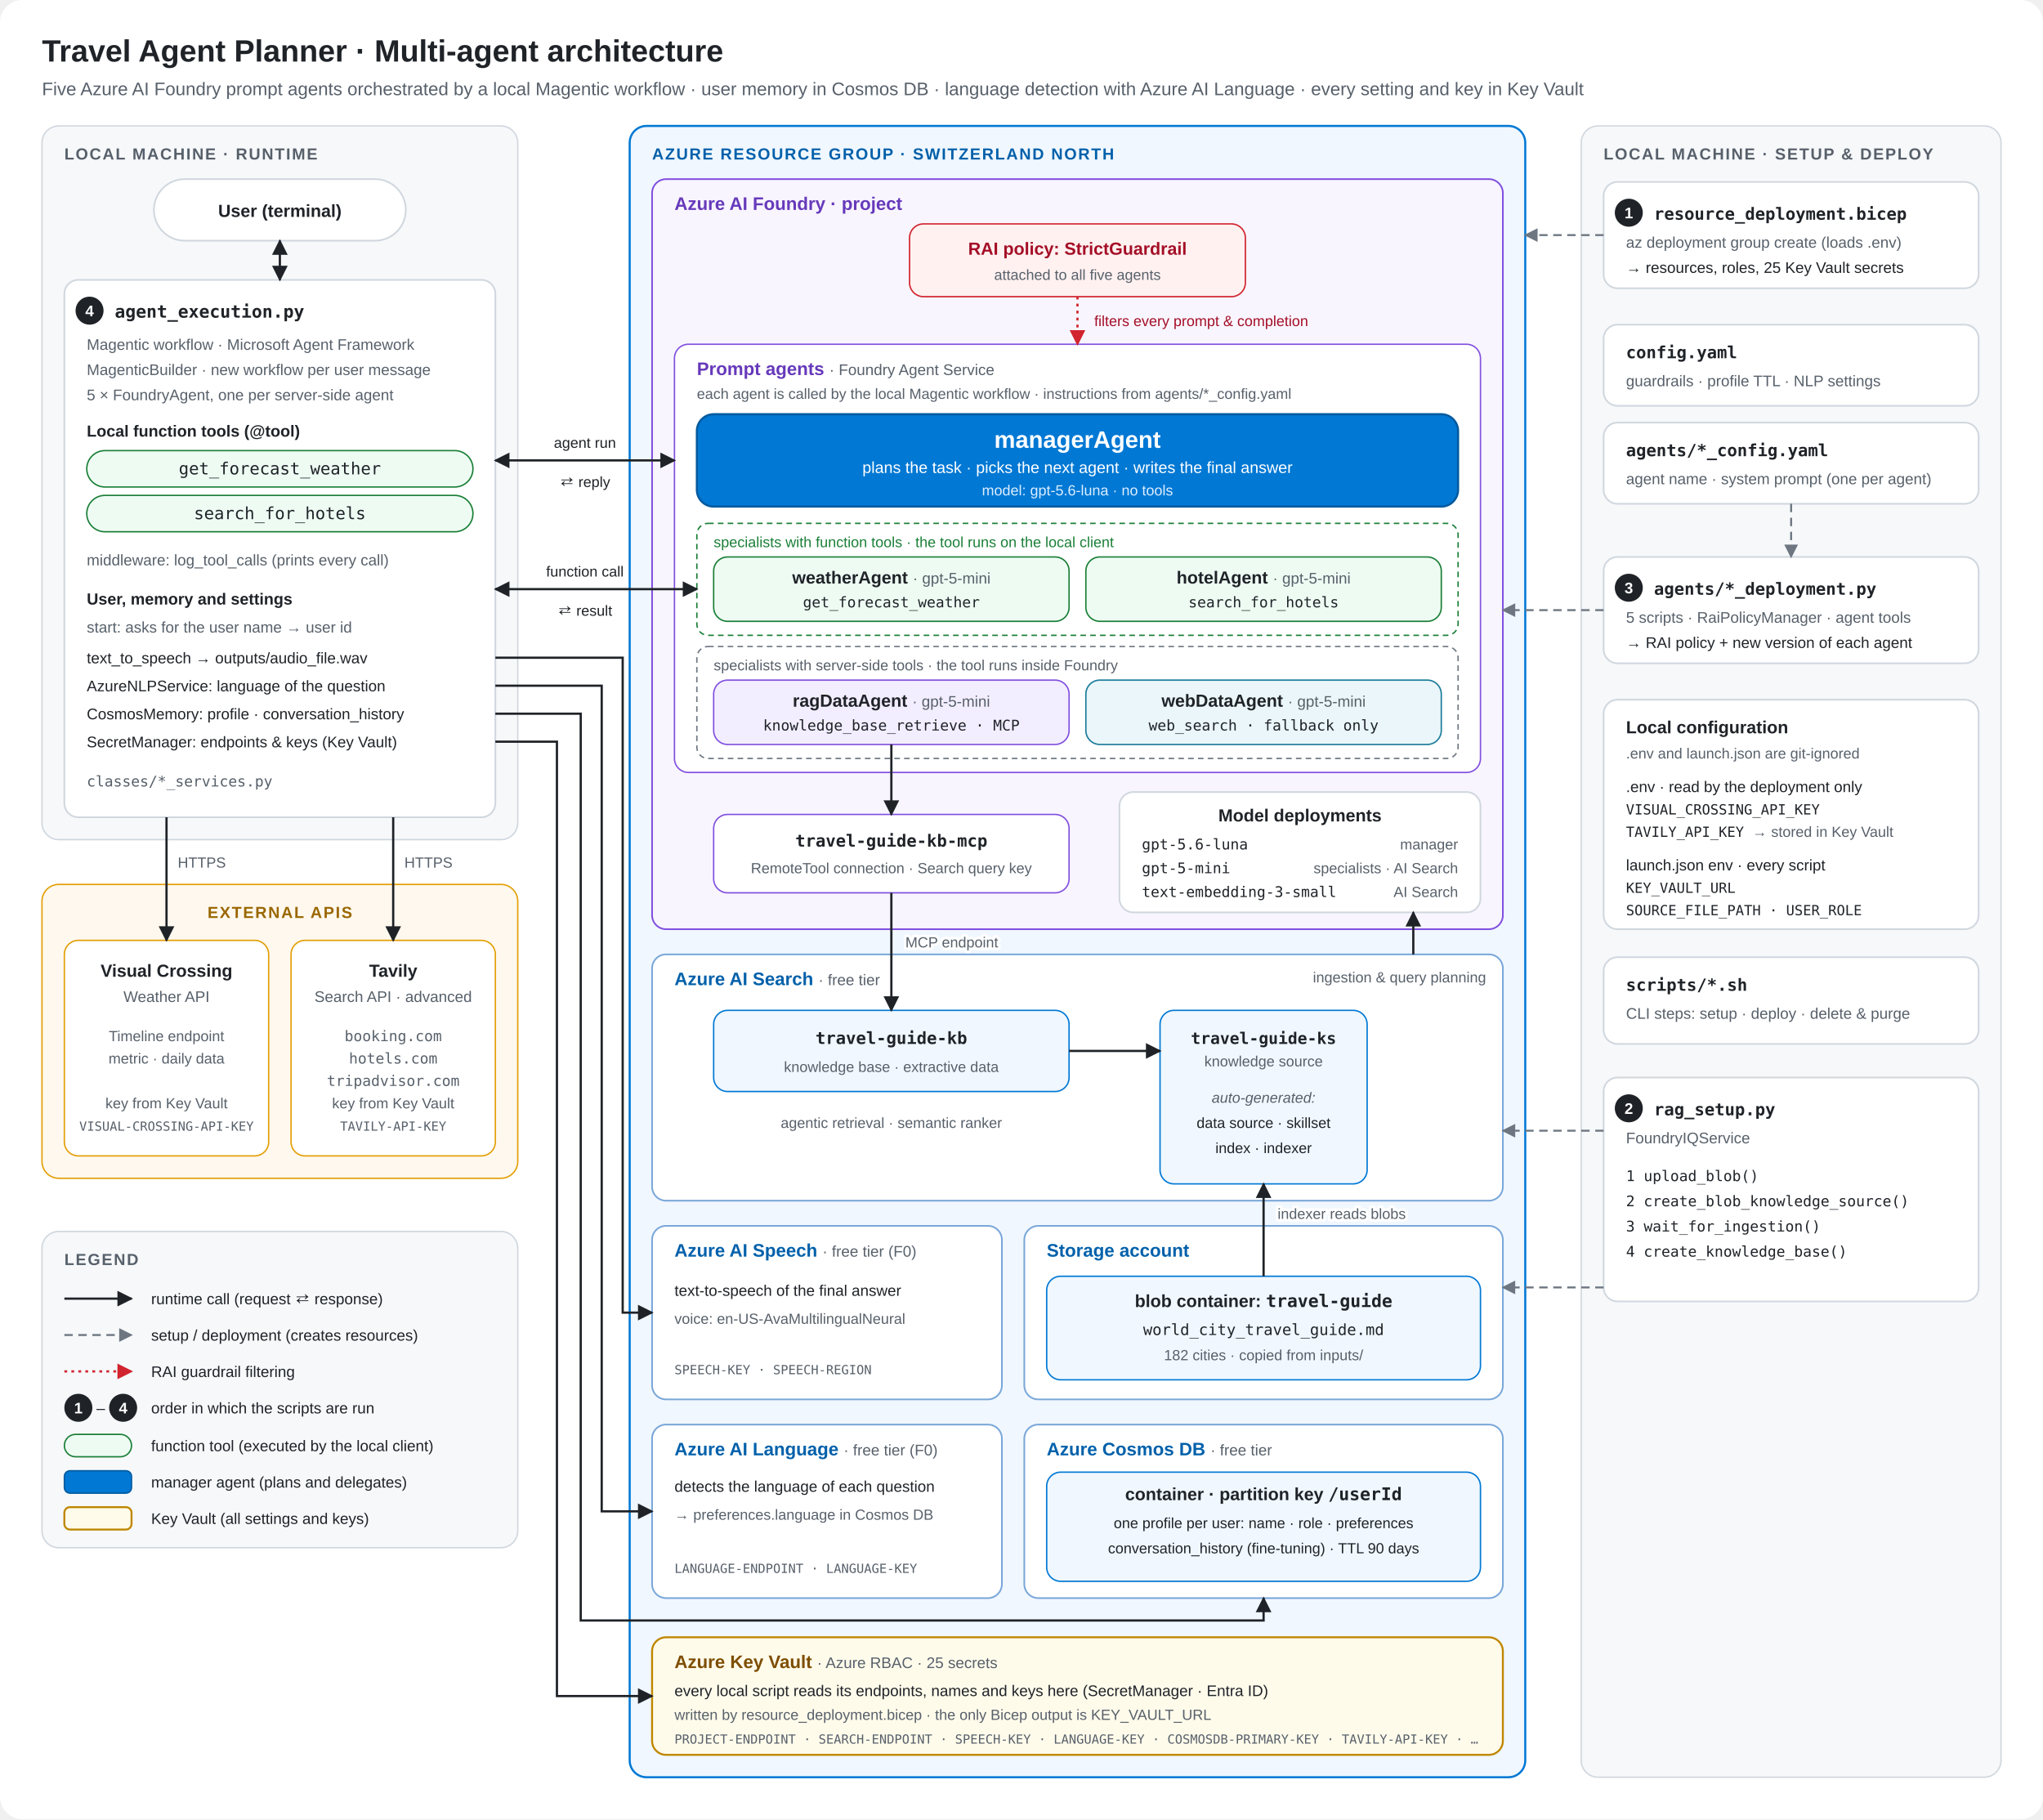
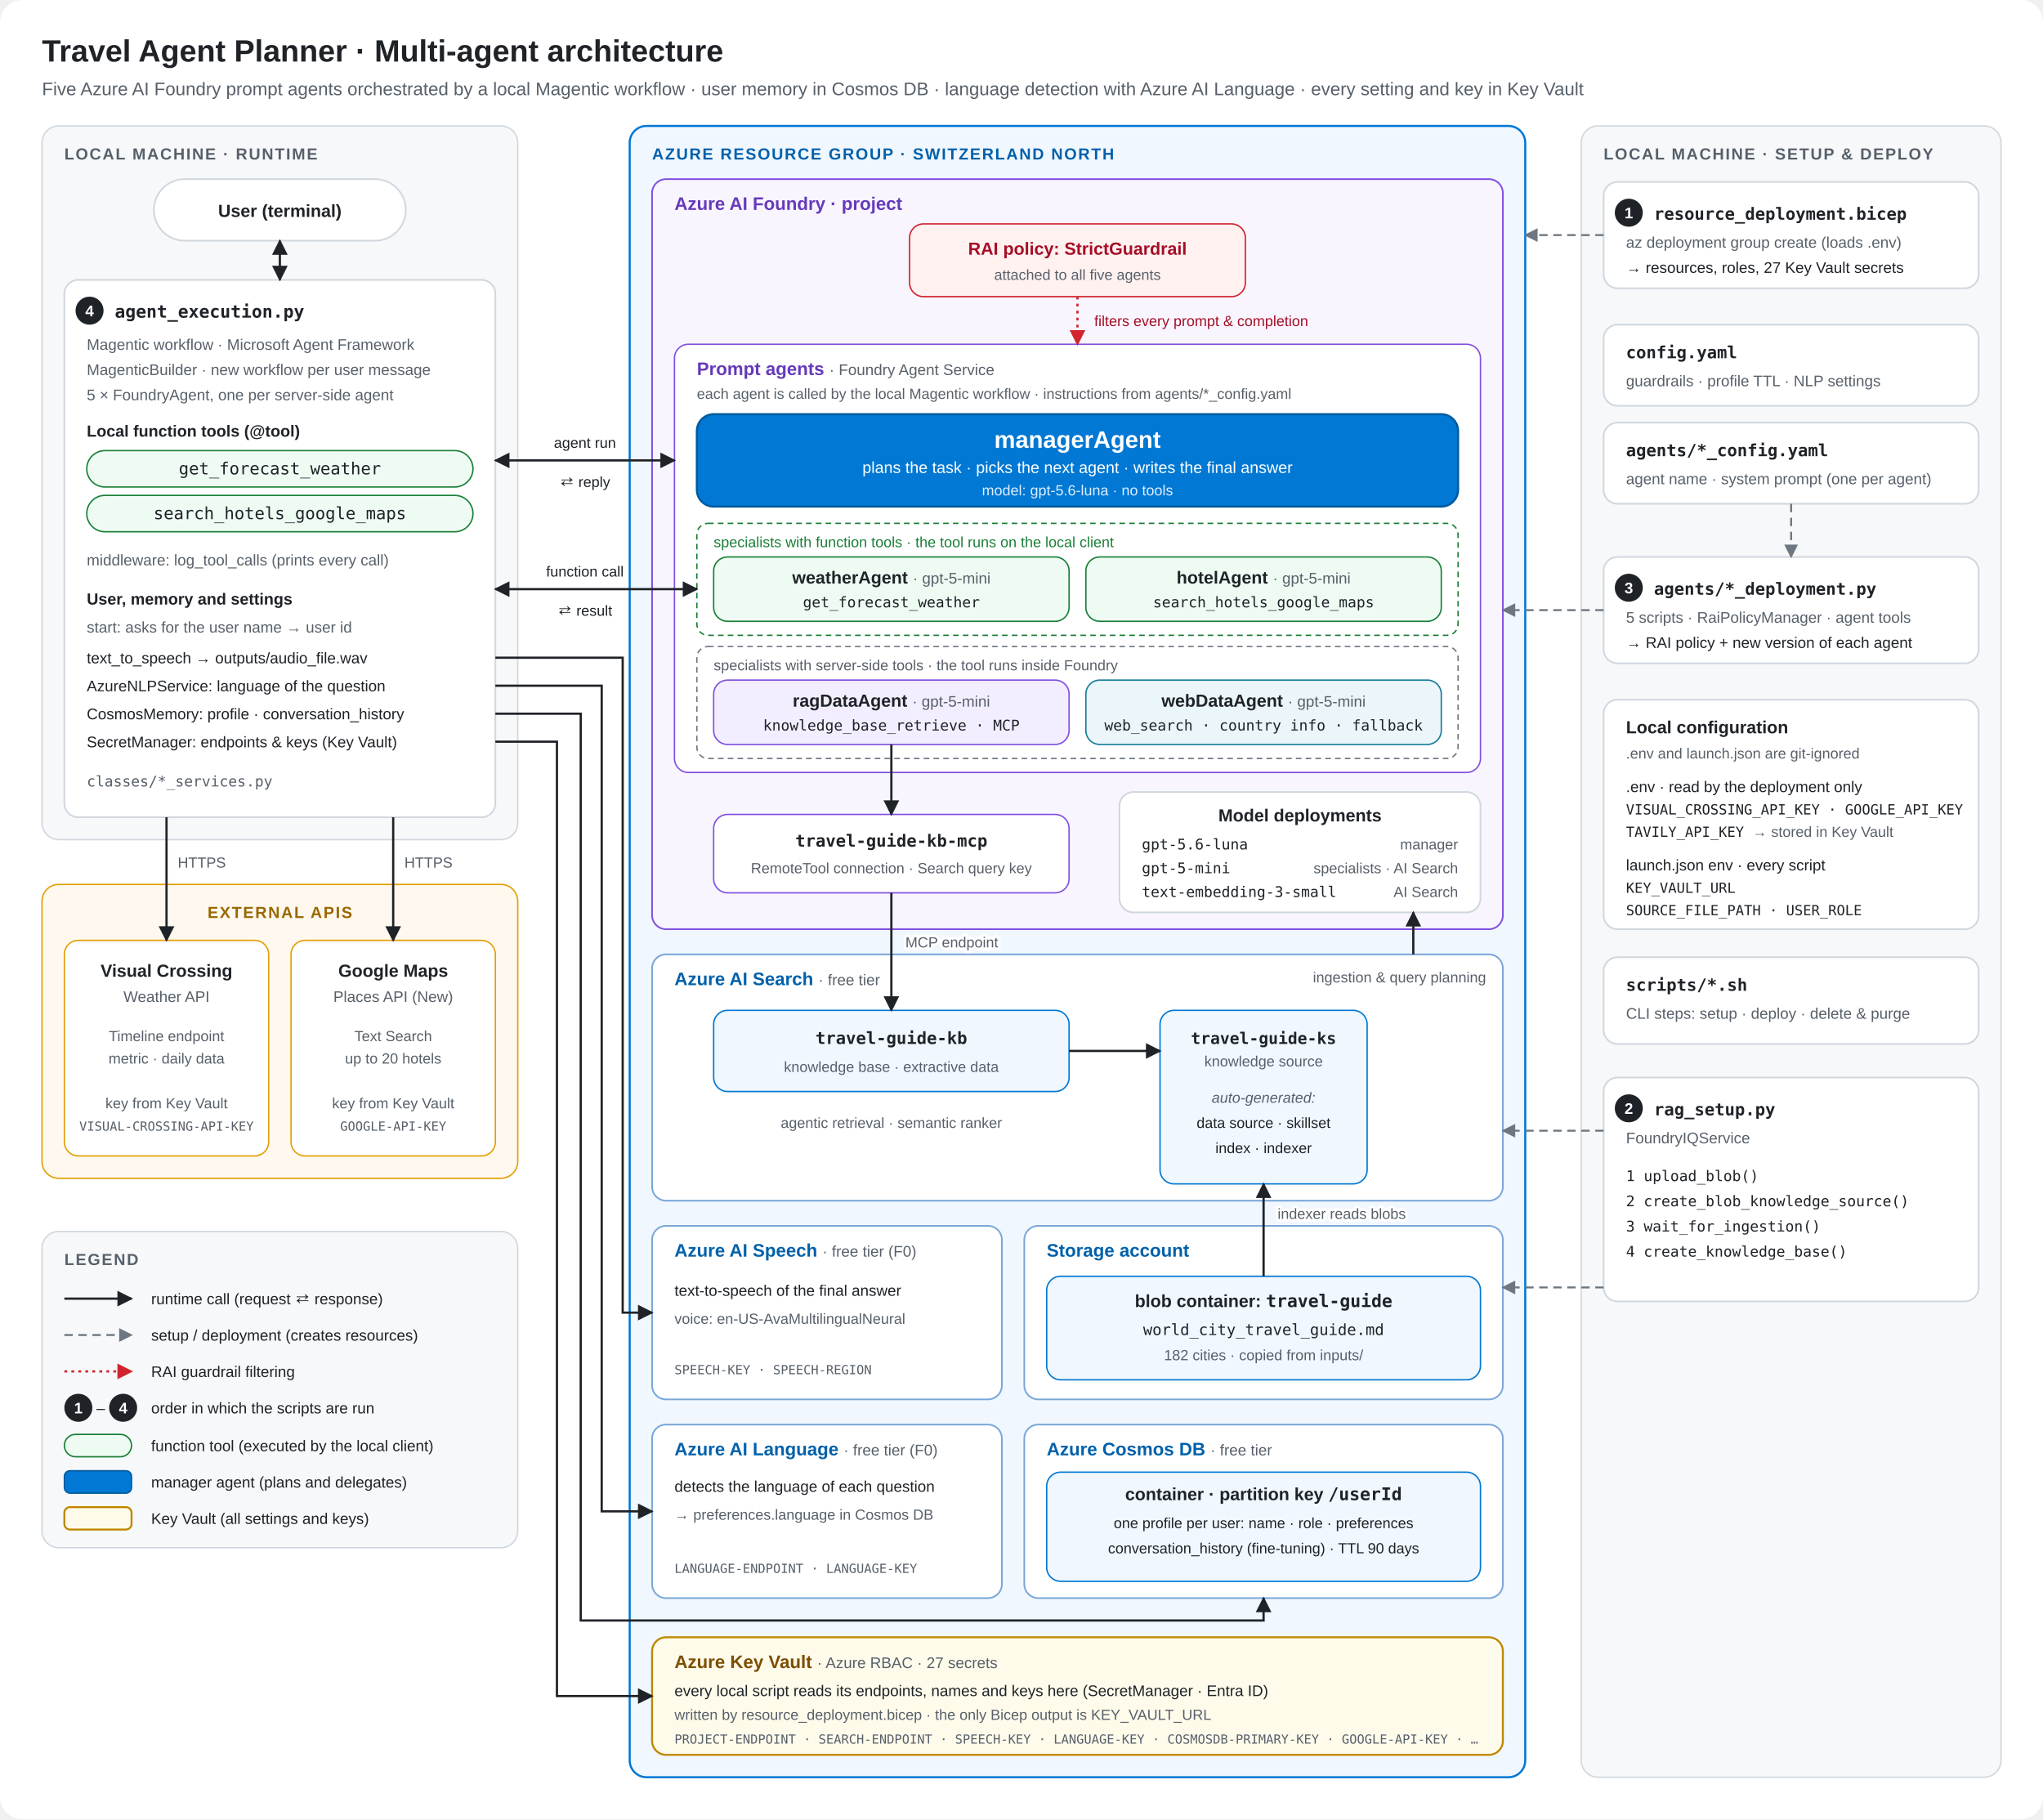
<svg xmlns="http://www.w3.org/2000/svg" width="1460" height="1300" viewBox="0 0 1460 1300" role="img" aria-labelledby="title desc">
  <style>
    text { font-family: "Segoe UI", -apple-system, "Helvetica Neue", Arial, sans-serif; fill: #1F2328; }
    .mono { font-family: Consolas, Menlo, "DejaVu Sans Mono", monospace; }
    .h1 { font-size: 22px; font-weight: 700; }
    .sub { font-size: 13px; fill: #57606A; }
    .zone { font-size: 11.5px; font-weight: 700; letter-spacing: 1px; fill: #57606A; }
    .zone-az { fill: #0060AA; }
    .group { font-size: 13px; font-weight: 700; }
    .t { font-size: 12.5px; font-weight: 700; }
    .s { font-size: 11px; fill: #57606A; }
    .xs { font-size: 10.5px; fill: #57606A; }
    .c { text-anchor: middle; }
    .e { text-anchor: end; }
    .halo { paint-order: stroke; stroke: #FFFFFF; stroke-width: 4px; stroke-linejoin: round; }
    .box { fill: #FFFFFF; stroke: #D0D7DE; stroke-width: 1.2; }
    .run { fill: none; stroke: #1F2328; stroke-width: 1.6; }
    .setup { fill: none; stroke: #6E7781; stroke-width: 1.4; stroke-dasharray: 6 4; }
    .guard { fill: none; stroke: #D1242F; stroke-width: 1.6; stroke-dasharray: 2 3; }
    .badge { fill: #1F2328; }
    .badge-t { font-size: 11px; font-weight: 700; fill: #FFFFFF; text-anchor: middle; }
    .fn { fill: #EEFBF3; stroke: #1A7F37; }
    .row { fill: none; stroke-width: 1; stroke-dasharray: 4 3; }
    .svc { fill: #FFFFFF; stroke: #7AA7D9; stroke-width: 1.2; }
    .inner { fill: #F0F7FF; stroke: #0078D4; }
    .kv { fill: #FFFBEB; stroke: #BF8700; stroke-width: 1.4; }
  </style>
  <defs>
    <marker id="a-run" viewBox="0 0 10 10" refX="9" refY="5" markerWidth="7" markerHeight="7" orient="auto-start-reverse">
      <path d="M0,0 L10,5 L0,10 z" fill="#1F2328" />
    </marker>
    <marker id="a-setup" viewBox="0 0 10 10" refX="9" refY="5" markerWidth="7" markerHeight="7" orient="auto-start-reverse">
      <path d="M0,0 L10,5 L0,10 z" fill="#6E7781" />
    </marker>
    <marker id="a-guard" viewBox="0 0 10 10" refX="9" refY="5" markerWidth="7" markerHeight="7" orient="auto-start-reverse">
      <path d="M0,0 L10,5 L0,10 z" fill="#D1242F" />
    </marker>
  </defs>
  <rect x="0" y="0" width="1460" height="1300" rx="16" fill="#FFFFFF" />
  <text x="30" y="44" class="h1">Travel Agent Planner · Multi-agent architecture</text>
  <text x="30" y="68" class="sub">Five Azure AI Foundry prompt agents orchestrated by a local Magentic workflow · user memory in Cosmos DB · language detection with Azure AI Language · every setting and key in Key Vault</text>
  <rect x="30" y="90" width="340" height="510" rx="12" fill="#F6F8FA" stroke="#D0D7DE" />
  <text x="46" y="114" class="zone">LOCAL MACHINE · RUNTIME</text>
  <rect x="110" y="128" width="180" height="44" rx="22" class="box" />
  <text x="200" y="155" class="t c">User (terminal)</text>
  <rect x="46" y="200" width="308" height="384" rx="10" class="box" />
  <circle cx="64" cy="222" r="10" class="badge" />
  <text x="64" y="226" class="badge-t">4</text>
  <text x="82" y="227" class="t mono">agent_execution.py</text>
  <text x="62" y="250" class="s">Magentic workflow · Microsoft Agent Framework</text>
  <text x="62" y="268" class="s">MagenticBuilder · new workflow per user message</text>
  <text x="62" y="286" class="s">5 × FoundryAgent, one per server-side agent</text>
  <text x="62" y="312" class="t" style="font-size:11.5px">Local function tools (@tool)</text>
  <rect x="62" y="322" width="276" height="26" rx="13" class="fn" />
  <text x="200" y="339" class="mono c" style="font-size:12px">get_forecast_weather</text>
  <rect x="62" y="354" width="276" height="26" rx="13" class="fn" />
-   <text x="200" y="371" class="mono c" style="font-size:12px">search_for_hotels</text>
+   <text x="200" y="371" class="mono c" style="font-size:12px">search_hotels_google_maps</text>
  <text x="62" y="404" class="s">middleware: log_tool_calls (prints every call)</text>
  <text x="62" y="432" class="t" style="font-size:11.5px">User, memory and settings</text>
  <text x="62" y="452" class="s">start: asks for the user name → user id</text>
  <text x="62" y="474" class="s" style="fill:#1F2328">text_to_speech → outputs/audio_file.wav</text>
  <text x="62" y="494" class="s" style="fill:#1F2328">AzureNLPService: language of the question</text>
  <text x="62" y="514" class="s" style="fill:#1F2328">CosmosMemory: profile · conversation_history</text>
  <text x="62" y="534" class="s" style="fill:#1F2328">SecretManager: endpoints &amp; keys (Key Vault)</text>
  <text x="62" y="562" class="xs mono">classes/*_services.py</text>
  <path d="M200,172 V200" class="run" marker-start="url(#a-run)" marker-end="url(#a-run)" />
  <rect x="30" y="632" width="340" height="210" rx="12" fill="#FFF8EE" stroke="#E3A008" />
  <text x="200" y="656" class="zone c" style="fill:#9A6700">EXTERNAL APIS</text>
  <rect x="46" y="672" width="146" height="154" rx="10" fill="#FFFFFF" stroke="#E3A008" />
  <text x="119" y="698" class="t c">Visual Crossing</text>
  <text x="119" y="716" class="s c">Weather API</text>
  <text x="119" y="744" class="xs c">Timeline endpoint</text>
  <text x="119" y="760" class="xs c">metric · daily data</text>
  <text x="119" y="792" class="xs c">key from Key Vault</text>
  <text x="119" y="808" class="mono c" style="font-size:9px;fill:#57606A">VISUAL-CROSSING-API-KEY</text>
  <rect x="208" y="672" width="146" height="154" rx="10" fill="#FFFFFF" stroke="#E3A008" />
-   <text x="281" y="698" class="t c">Tavily</text>
-   <text x="281" y="716" class="s c">Search API · advanced</text>
-   <text x="281" y="744" class="xs mono c">booking.com</text>
-   <text x="281" y="760" class="xs mono c">hotels.com</text>
-   <text x="281" y="776" class="xs mono c">tripadvisor.com</text>
+   <text x="281" y="698" class="t c">Google Maps</text>
+   <text x="281" y="716" class="s c">Places API (New)</text>
+   <text x="281" y="744" class="xs c">Text Search</text>
+   <text x="281" y="760" class="xs c">up to 20 hotels</text>
  <text x="281" y="792" class="xs c">key from Key Vault</text>
-   <text x="281" y="808" class="mono c" style="font-size:9px;fill:#57606A">TAVILY-API-KEY</text>
+   <text x="281" y="808" class="mono c" style="font-size:9px;fill:#57606A">GOOGLE-API-KEY</text>
  <path d="M119,584 V672" class="run" marker-end="url(#a-run)" />
  <path d="M281,584 V672" class="run" marker-end="url(#a-run)" />
  <text x="127" y="620" class="xs halo">HTTPS</text>
  <text x="289" y="620" class="xs halo">HTTPS</text>
  <rect x="30" y="880" width="340" height="226" rx="12" fill="#F6F8FA" stroke="#D0D7DE" />
  <text x="46" y="904" class="zone">LEGEND</text>
  <path d="M46,928 H94" class="run" marker-end="url(#a-run)" />
  <text x="108" y="932" class="s" style="fill:#1F2328">runtime call (request ⇄ response)</text>
  <path d="M46,954 H94" class="setup" marker-end="url(#a-setup)" />
  <text x="108" y="958" class="s" style="fill:#1F2328">setup / deployment (creates resources)</text>
  <path d="M46,980 H94" class="guard" marker-end="url(#a-guard)" />
  <text x="108" y="984" class="s" style="fill:#1F2328">RAI guardrail filtering</text>
  <circle cx="56" cy="1006" r="10" class="badge" />
  <text x="56" y="1010" class="badge-t">1</text>
  <circle cx="88" cy="1006" r="10" class="badge" />
  <text x="88" y="1010" class="badge-t">4</text>
  <text x="72" y="1010" class="s c" style="fill:#1F2328">–</text>
  <text x="108" y="1010" class="s" style="fill:#1F2328">order in which the scripts are run</text>
  <rect x="46" y="1025" width="48" height="16" rx="8" class="fn" />
  <text x="108" y="1037" class="s" style="fill:#1F2328">function tool (executed by the local client)</text>
  <rect x="46" y="1051" width="48" height="16" rx="4" fill="#0078D4" stroke="#005A9E" />
  <text x="108" y="1063" class="s" style="fill:#1F2328">manager agent (plans and delegates)</text>
  <rect x="46" y="1077" width="48" height="16" rx="4" class="kv" />
  <text x="108" y="1089" class="s" style="fill:#1F2328">Key Vault (all settings and keys)</text>
  <rect x="450" y="90" width="640" height="1180" rx="12" fill="#F0F7FF" stroke="#0078D4" stroke-width="1.5" />
  <text x="466" y="114" class="zone zone-az">AZURE RESOURCE GROUP · SWITZERLAND NORTH</text>
  <rect x="466" y="128" width="608" height="536" rx="10" fill="#F8F5FF" stroke="#8250DF" stroke-width="1.2" />
  <text x="482" y="150" class="group" style="fill:#6639BA">Azure AI Foundry · project</text>
  <rect x="650" y="160" width="240" height="52" rx="10" fill="#FFF1F0" stroke="#D1242F" />
  <text x="770" y="182" class="t c" style="fill:#A40E26">RAI policy: StrictGuardrail</text>
  <text x="770" y="200" class="xs c">attached to all five agents</text>
  <rect x="482" y="246" width="576" height="306" rx="10" fill="#FFFFFF" stroke="#8250DF" />
  <text x="498" y="268" class="group" style="fill:#6639BA">Prompt agents <tspan class="s" style="font-weight:400">· Foundry Agent Service</tspan>
  </text>
  <text x="498" y="285" class="xs">each agent is called by the local Magentic workflow · instructions from agents/*_config.yaml</text>
  <rect x="498" y="296" width="544" height="66" rx="12" fill="#0078D4" stroke="#005A9E" stroke-width="1.5" />
  <text x="770" y="320" class="c" style="font-size:17px;font-weight:700;fill:#FFFFFF">managerAgent</text>
  <text x="770" y="338" class="c" style="font-size:11.5px;fill:#FFFFFF">plans the task · picks the next agent · writes the final answer</text>
  <text x="770" y="354" class="c" style="font-size:10.5px;fill:#DDEEFF">model: gpt-5.6-luna · no tools</text>
  <rect x="498" y="374" width="544" height="80" rx="8" class="row" stroke="#1A7F37" />
  <text x="510" y="391" class="xs" style="fill:#1A7F37">specialists with function tools · the tool runs on the local client</text>
  <rect x="510" y="398" width="254" height="46" rx="10" class="fn" />
  <text x="637" y="417" class="t c">weatherAgent <tspan class="s" style="font-weight:400">· gpt-5-mini</tspan>
  </text>
  <text x="637" y="434" class="mono c" style="font-size:10.5px">get_forecast_weather</text>
  <rect x="776" y="398" width="254" height="46" rx="10" class="fn" />
  <text x="903" y="417" class="t c">hotelAgent <tspan class="s" style="font-weight:400">· gpt-5-mini</tspan>
  </text>
-   <text x="903" y="434" class="mono c" style="font-size:10.5px">search_for_hotels</text>
+   <text x="903" y="434" class="mono c" style="font-size:10.5px">search_hotels_google_maps</text>
  <rect x="498" y="462" width="544" height="80" rx="8" class="row" stroke="#6E7781" />
  <text x="510" y="479" class="xs">specialists with server-side tools · the tool runs inside Foundry</text>
  <rect x="510" y="486" width="254" height="46" rx="10" fill="#F3EEFF" stroke="#8250DF" />
  <text x="637" y="505" class="t c">ragDataAgent <tspan class="s" style="font-weight:400">· gpt-5-mini</tspan>
  </text>
  <text x="637" y="522" class="mono c" style="font-size:10.5px">knowledge_base_retrieve · MCP</text>
  <rect x="776" y="486" width="254" height="46" rx="10" fill="#EAF6F9" stroke="#1B7C9A" />
  <text x="903" y="505" class="t c">webDataAgent <tspan class="s" style="font-weight:400">· gpt-5-mini</tspan>
  </text>
-   <text x="903" y="522" class="mono c" style="font-size:10.5px">web_search · fallback only</text>
+   <text x="903" y="522" class="mono c" style="font-size:10.5px">web_search · country info · fallback</text>
  <rect x="510" y="582" width="254" height="56" rx="10" fill="#FFFFFF" stroke="#8250DF" />
  <text x="637" y="605" class="t mono c" style="font-size:12px">travel-guide-kb-mcp</text>
  <text x="637" y="624" class="xs c">RemoteTool connection · Search query key</text>
  <rect x="800" y="566" width="258" height="86" rx="10" class="box" />
  <text x="929" y="587" class="t c">Model deployments</text>
  <text x="816" y="607" class="mono" style="font-size:10.5px">gpt-5.6-luna</text>
  <text x="1042" y="607" class="xs e">manager</text>
  <text x="816" y="624" class="mono" style="font-size:10.5px">gpt-5-mini</text>
  <text x="1042" y="624" class="xs e">specialists · AI Search</text>
  <text x="816" y="641" class="mono" style="font-size:10.5px">text-embedding-3-small</text>
  <text x="1042" y="641" class="xs e">AI Search</text>
  <rect x="466" y="682" width="608" height="176" rx="10" class="svc" />
  <text x="482" y="704" class="group" style="fill:#0060AA">Azure AI Search <tspan class="s" style="font-weight:400">· free tier</tspan>
  </text>
  <rect x="510" y="722" width="254" height="58" rx="10" class="inner" />
  <text x="637" y="746" class="t mono c" style="font-size:12px">travel-guide-kb</text>
  <text x="637" y="766" class="xs c">knowledge base · extractive data</text>
  <text x="637" y="806" class="xs c">agentic retrieval · semantic ranker</text>
  <rect x="829" y="722" width="148" height="124" rx="10" class="inner" />
  <text x="903" y="746" class="t mono c" style="font-size:11.5px">travel-guide-ks</text>
  <text x="903" y="762" class="xs c">knowledge source</text>
  <text x="903" y="788" class="xs c" style="font-style:italic">auto-generated:</text>
  <text x="903" y="806" class="xs c" style="fill:#1F2328">data source · skillset</text>
  <text x="903" y="824" class="xs c" style="fill:#1F2328">index · indexer</text>
  <rect x="466" y="876" width="250" height="124" rx="10" class="svc" />
  <text x="482" y="898" class="group" style="fill:#0060AA">Azure AI Speech <tspan class="s" style="font-weight:400">· free tier (F0)</tspan>
  </text>
  <text x="482" y="926" class="s" style="fill:#1F2328">text-to-speech of the final answer</text>
  <text x="482" y="946" class="xs">voice: en-US-AvaMultilingualNeural</text>
  <text x="482" y="982" class="mono" style="font-size:9px;fill:#57606A">SPEECH-KEY · SPEECH-REGION</text>
  <rect x="732" y="876" width="342" height="124" rx="10" class="svc" />
  <text x="748" y="898" class="group" style="fill:#0060AA">Storage account</text>
  <rect x="748" y="912" width="310" height="74" rx="10" class="inner" />
  <text x="903" y="934" class="t c">blob container: <tspan class="mono">travel-guide</tspan>
  </text>
  <text x="903" y="954" class="mono c" style="font-size:11px">world_city_travel_guide.md</text>
  <text x="903" y="972" class="xs c">182 cities · copied from inputs/</text>
  <rect x="466" y="1018" width="250" height="124" rx="10" class="svc" />
  <text x="482" y="1040" class="group" style="fill:#0060AA">Azure AI Language <tspan class="s" style="font-weight:400">· free tier (F0)</tspan>
  </text>
  <text x="482" y="1066" class="s" style="fill:#1F2328">detects the language of each question</text>
  <text x="482" y="1086" class="xs">→ preferences.language in Cosmos DB</text>
  <text x="482" y="1124" class="mono" style="font-size:9px;fill:#57606A">LANGUAGE-ENDPOINT · LANGUAGE-KEY</text>
  <rect x="732" y="1018" width="342" height="124" rx="10" class="svc" />
  <text x="748" y="1040" class="group" style="fill:#0060AA">Azure Cosmos DB <tspan class="s" style="font-weight:400">· free tier</tspan>
  </text>
  <rect x="748" y="1052" width="310" height="78" rx="10" class="inner" />
  <text x="903" y="1072" class="t c">container · partition key <tspan class="mono">/userId</tspan>
  </text>
  <text x="903" y="1092" class="xs c" style="fill:#1F2328">one profile per user: name · role · preferences</text>
  <text x="903" y="1110" class="xs c" style="fill:#1F2328">conversation_history (fine-tuning) · TTL 90 days</text>
  <rect x="466" y="1170" width="608" height="84" rx="10" class="kv" />
-   <text x="482" y="1192" class="group" style="fill:#7D4E00">Azure Key Vault <tspan class="s" style="font-weight:400">· Azure RBAC · 25 secrets</tspan>
+   <text x="482" y="1192" class="group" style="fill:#7D4E00">Azure Key Vault <tspan class="s" style="font-weight:400">· Azure RBAC · 27 secrets</tspan>
  </text>
  <text x="482" y="1212" class="s" style="fill:#1F2328">every local script reads its endpoints, names and keys here (SecretManager · Entra ID)</text>
  <text x="482" y="1229" class="xs">written by resource_deployment.bicep · the only Bicep output is KEY_VAULT_URL</text>
-   <text x="482" y="1246" class="mono" style="font-size:9px;fill:#57606A">PROJECT-ENDPOINT · SEARCH-ENDPOINT · SPEECH-KEY · LANGUAGE-KEY · COSMOSDB-PRIMARY-KEY · TAVILY-API-KEY · …</text>
+   <text x="482" y="1246" class="mono" style="font-size:9px;fill:#57606A">PROJECT-ENDPOINT · SEARCH-ENDPOINT · SPEECH-KEY · LANGUAGE-KEY · COSMOSDB-PRIMARY-KEY · GOOGLE-API-KEY · …</text>
  <path d="M354,329 H482" class="run" marker-start="url(#a-run)" marker-end="url(#a-run)" />
  <text x="418" y="320" class="xs c halo" style="fill:#1F2328">agent run</text>
  <text x="418" y="348" class="xs c halo" style="fill:#1F2328">⇄ reply</text>
  <path d="M354,421 H498" class="run" marker-start="url(#a-run)" marker-end="url(#a-run)" />
  <text x="418" y="412" class="xs c halo" style="fill:#1F2328">function call</text>
  <text x="418" y="440" class="xs c halo" style="fill:#1F2328">⇄ result</text>
  <path d="M354,470 H445 V938 H466" class="run" marker-end="url(#a-run)" />
  <path d="M354,490 H430 V1080 H466" class="run" marker-end="url(#a-run)" />
  <path d="M354,510 H415 V1158 H903 V1142" class="run" marker-end="url(#a-run)" />
  <path d="M354,530 H398 V1212 H466" class="run" marker-end="url(#a-run)" />
  <path d="M637,532 V582" class="run" marker-end="url(#a-run)" />
  <path d="M637,638 V722" class="run" marker-end="url(#a-run)" />
  <text x="647" y="677" class="xs halo">MCP endpoint</text>
  <path d="M764,751 H829" class="run" marker-end="url(#a-run)" />
  <path d="M1010,682 V652" class="run" marker-end="url(#a-run)" />
  <text x="1062" y="702" class="xs e">ingestion &amp; query planning</text>
  <path d="M903,912 V846" class="run" marker-end="url(#a-run)" />
  <text x="913" y="871" class="xs halo">indexer reads blobs</text>
  <path d="M770,212 V246" class="guard" marker-end="url(#a-guard)" />
  <text x="782" y="233" class="xs" style="fill:#A40E26">filters every prompt &amp; completion</text>
  <rect x="1130" y="90" width="300" height="1180" rx="12" fill="#F6F8FA" stroke="#D0D7DE" />
  <text x="1146" y="114" class="zone">LOCAL MACHINE · SETUP &amp; DEPLOY</text>
  <rect x="1146" y="130" width="268" height="76" rx="10" class="box" />
  <circle cx="1164" cy="152" r="10" class="badge" />
  <text x="1164" y="156" class="badge-t">1</text>
  <text x="1182" y="157" class="t mono" style="font-size:12px">resource_deployment.bicep</text>
  <text x="1162" y="177" class="s">az deployment group create (loads .env)</text>
-   <text x="1162" y="195" class="s" style="fill:#1F2328">→ resources, roles, 25 Key Vault secrets</text>
+   <text x="1162" y="195" class="s" style="fill:#1F2328">→ resources, roles, 27 Key Vault secrets</text>
  <rect x="1146" y="232" width="268" height="58" rx="10" class="box" />
  <text x="1162" y="256" class="t mono" style="font-size:12px">config.yaml</text>
  <text x="1162" y="276" class="s">guardrails · profile TTL · NLP settings</text>
  <rect x="1146" y="302" width="268" height="58" rx="10" class="box" />
  <text x="1162" y="326" class="t mono" style="font-size:12px">agents/*_config.yaml</text>
  <text x="1162" y="346" class="s">agent name · system prompt (one per agent)</text>
  <rect x="1146" y="398" width="268" height="76" rx="10" class="box" />
  <circle cx="1164" cy="420" r="10" class="badge" />
  <text x="1164" y="424" class="badge-t">3</text>
  <text x="1182" y="425" class="t mono" style="font-size:12px">agents/*_deployment.py</text>
  <text x="1162" y="445" class="s">5 scripts · RaiPolicyManager · agent tools</text>
  <text x="1162" y="463" class="s" style="fill:#1F2328">→ RAI policy + new version of each agent</text>
  <rect x="1146" y="500" width="268" height="164" rx="10" class="box" />
  <text x="1162" y="524" class="t">Local configuration</text>
  <text x="1162" y="542" class="xs">.env and launch.json are git-ignored</text>
  <text x="1162" y="566" class="s" style="fill:#1F2328">.env · read by the deployment only</text>
-   <text x="1162" y="582" class="mono" style="font-size:10px">VISUAL_CROSSING_API_KEY</text>
+   <text x="1162" y="582" class="mono" style="font-size:10px">VISUAL_CROSSING_API_KEY · GOOGLE_API_KEY</text>
  <text x="1162" y="598" class="mono" style="font-size:10px">TAVILY_API_KEY <tspan class="xs" style="font-family:'Segoe UI', Arial, sans-serif">→ stored in Key Vault</tspan>
  </text>
  <text x="1162" y="622" class="s" style="fill:#1F2328">launch.json env · every script</text>
  <text x="1162" y="638" class="mono" style="font-size:10px">KEY_VAULT_URL</text>
  <text x="1162" y="654" class="mono" style="font-size:10px">SOURCE_FILE_PATH · USER_ROLE</text>
  <rect x="1146" y="684" width="268" height="62" rx="10" class="box" />
  <text x="1162" y="708" class="t mono" style="font-size:12px">scripts/*.sh</text>
  <text x="1162" y="728" class="s">CLI steps: setup · deploy · delete &amp; purge</text>
  <rect x="1146" y="770" width="268" height="160" rx="10" class="box" />
  <circle cx="1164" cy="792" r="10" class="badge" />
  <text x="1164" y="796" class="badge-t">2</text>
  <text x="1182" y="797" class="t mono" style="font-size:12px">rag_setup.py</text>
  <text x="1162" y="817" class="s">FoundryIQService</text>
  <text x="1162" y="844" class="mono" style="font-size:10.5px">1 upload_blob()</text>
  <text x="1162" y="862" class="mono" style="font-size:10.5px">2 create_blob_knowledge_source()</text>
  <text x="1162" y="880" class="mono" style="font-size:10.5px">3 wait_for_ingestion()</text>
  <text x="1162" y="898" class="mono" style="font-size:10.5px">4 create_knowledge_base()</text>
  <path d="M1146,168 H1090" class="setup" marker-end="url(#a-setup)" />
  <path d="M1280,360 V398" class="setup" marker-end="url(#a-setup)" />
  <path d="M1146,436 H1074" class="setup" marker-end="url(#a-setup)" />
  <path d="M1146,808 H1074" class="setup" marker-end="url(#a-setup)" />
  <path d="M1146,920 H1074" class="setup" marker-end="url(#a-setup)" />
</svg>
